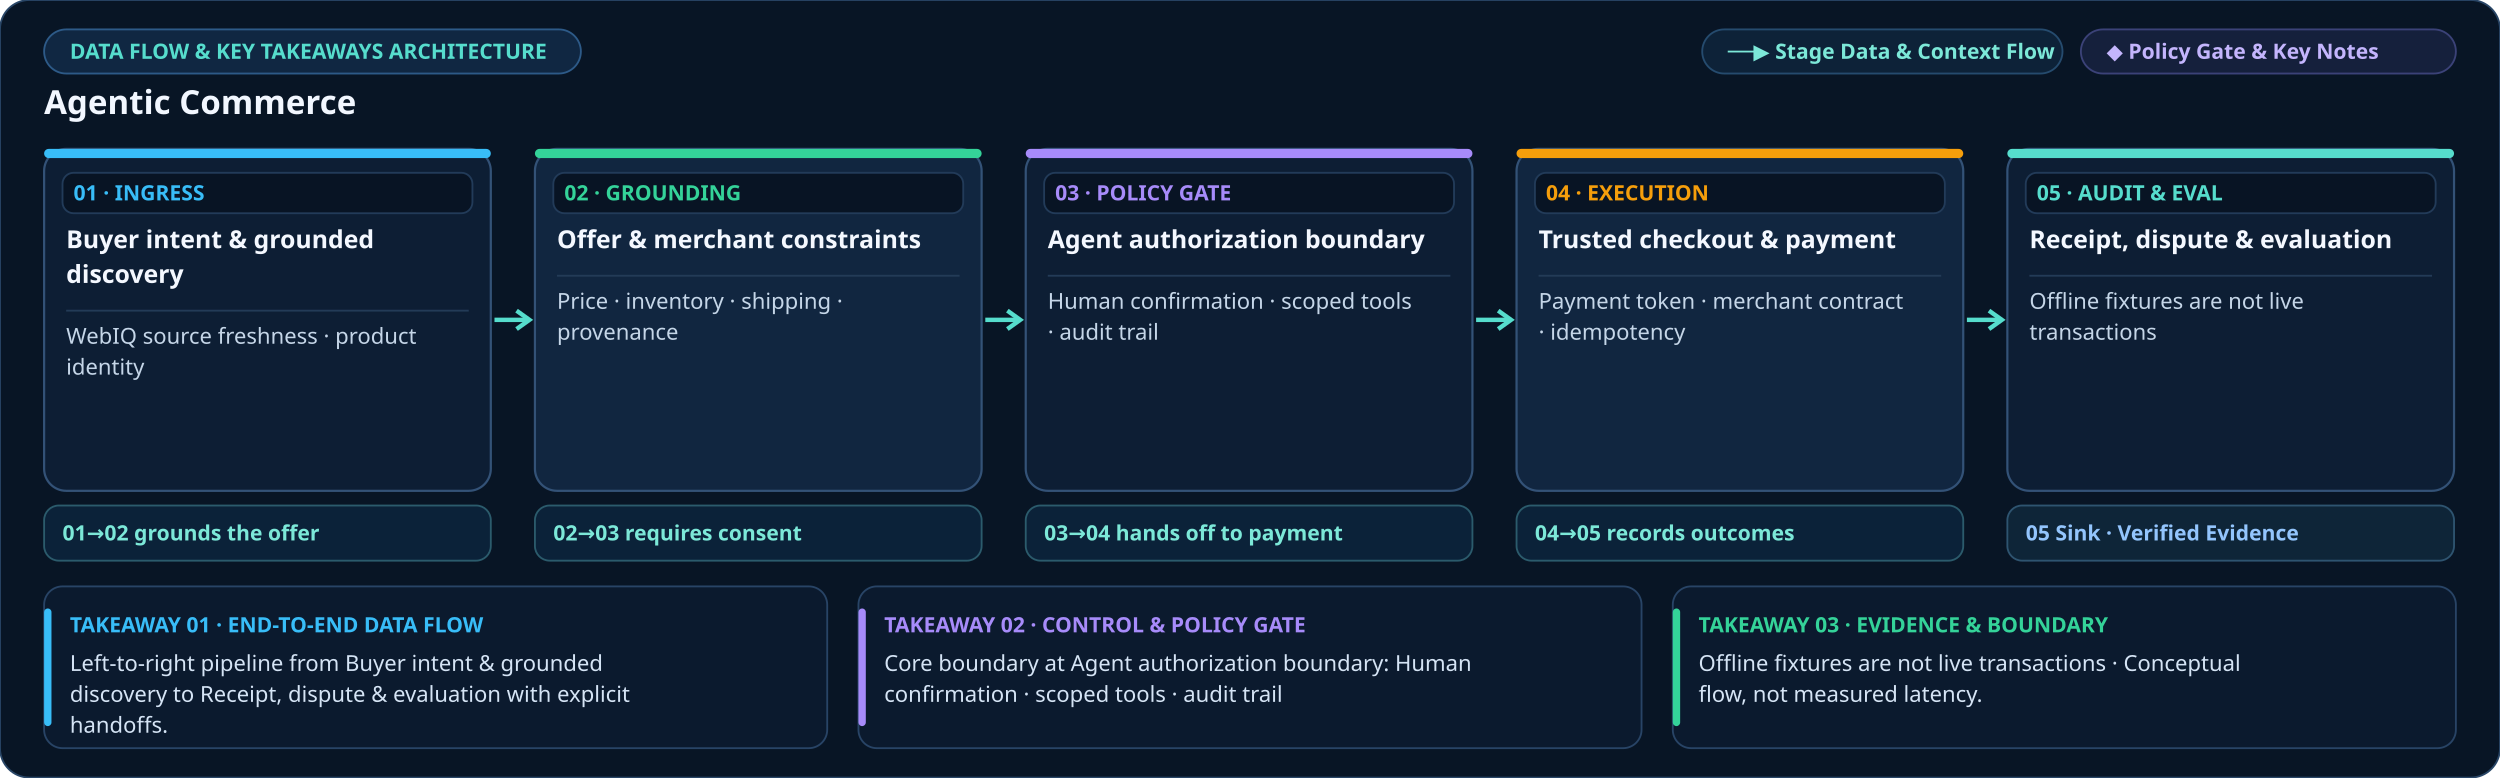
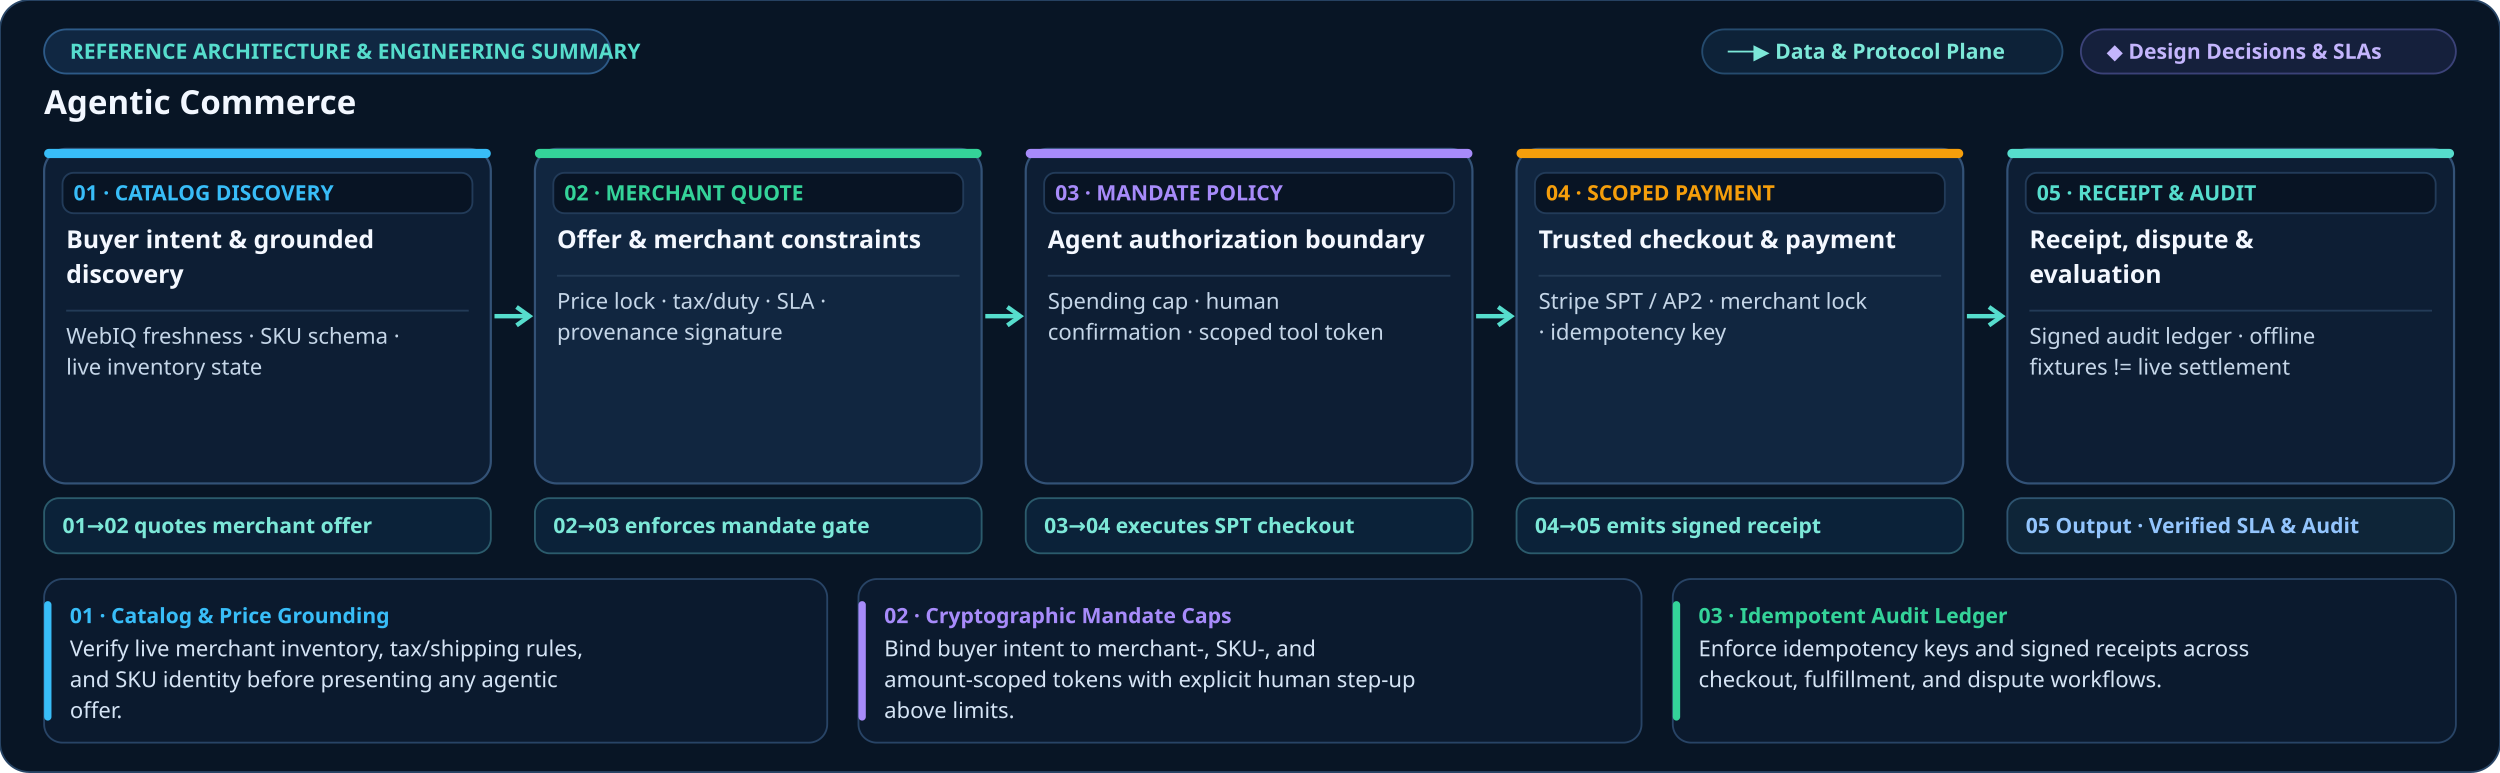
- <svg xmlns="http://www.w3.org/2000/svg" lang="en" class="knowledge-graph-wide" role="img" aria-labelledby="knowledge-692d49ab18b9-title knowledge-692d49ab18b9-desc" viewBox="0 0 1360 423" width="1360" style="width:100%;height:auto;margin:0 auto;font-family:system-ui,sans-serif">
-   <rect width="1360" height="423" rx="16" fill="#081525" stroke="#284566" />
-   <rect x="24" y="16" width="292" height="24" rx="12" fill="#102742" stroke="#2d5a88" />
+ <svg xmlns="http://www.w3.org/2000/svg" lang="en" class="knowledge-graph-wide" role="img" aria-labelledby="knowledge-3f7c1fcd441a-title knowledge-3f7c1fcd441a-desc" viewBox="0 0 1360 420" width="1360" style="width:100%;height:auto;margin:0 auto;font-family:system-ui,sans-serif">
+   <rect width="1360" height="420" rx="16" fill="#081525" stroke="#284566" />
+   <rect x="24" y="16" width="308" height="24" rx="12" fill="#102742" stroke="#2d5a88" />
  <text x="38" y="32" fill="#56ddcd" font-size="11.5" font-weight="700">
-     <tspan x="38" dy="0">DATA FLOW &amp; KEY TAKEAWAYS ARCHITECTURE</tspan>
+     <tspan x="38" dy="0">REFERENCE ARCHITECTURE &amp; ENGINEERING SUMMARY</tspan>
  </text>
  <rect x="926" y="16" width="196" height="24" rx="12" fill="#0d2238" stroke="#254b6e" />
  <text x="940" y="32" fill="#7ce8d8" font-size="11.5" font-weight="600">
-     <tspan x="940" dy="0">──▶ Stage Data &amp; Context Flow</tspan>
+     <tspan x="940" dy="0">──▶ Data &amp; Protocol Plane</tspan>
  </text>
  <rect x="1132" y="16" width="204" height="24" rx="12" fill="#15203c" stroke="#3b4278" />
  <text x="1146" y="32" fill="#c4b5fd" font-size="11.5" font-weight="600">
-     <tspan x="1146" dy="0">◆ Policy Gate &amp; Key Notes</tspan>
+     <tspan x="1146" dy="0">◆ Design Decisions &amp; SLAs</tspan>
  </text>
  <text x="24" y="62" fill="#f2f7ff" font-size="18" font-weight="700">
    <tspan x="24" dy="0">Agentic Commerce</tspan>
  </text>
  <g data-concept="1">
-     <rect x="24" y="81" width="243" height="186" rx="12" fill="#0d1e34" stroke="#335277" stroke-width="1.2" />
+     <rect x="24" y="81" width="243" height="182" rx="12" fill="#0d1e34" stroke="#335277" stroke-width="1.2" />
    <rect x="24" y="81" width="243" height="5" rx="2.5" fill="#38bdf8" />
    <rect x="34" y="94" width="223" height="22" rx="6" fill="#081424" stroke="#223b59" />
    <text x="40" y="109" fill="#38bdf8" font-size="11.5" font-weight="700">
-       <tspan x="40" dy="0">01 · INGRESS</tspan>
+       <tspan x="40" dy="0">01 · CATALOG DISCOVERY</tspan>
    </text>
    <text x="36" y="135" fill="#f4f8ff" font-size="13.5" font-weight="700">
      <tspan x="36" dy="0">Buyer intent &amp; grounded</tspan>
      <tspan x="36" dy="18.9">discovery</tspan>
    </text>
    <path d="M36 169 H255" stroke="#233b57" stroke-width="1" />
    <text x="36" y="187" fill="#c5d6e8" font-size="12" font-weight="400">
-       <tspan x="36" dy="0">WebIQ source freshness · product</tspan>
-       <tspan x="36" dy="16.8">identity</tspan>
+       <tspan x="36" dy="0">WebIQ freshness · SKU schema ·</tspan>
+       <tspan x="36" dy="16.8">live inventory state</tspan>
    </text>
  </g>
-   <g data-relationship="grounds the offer">
-     <path d="M269 174 H287" fill="none" stroke="#56ddcd" stroke-width="2.4" />
-     <path d="M281 169 L288 174 L281 179" fill="none" stroke="#56ddcd" stroke-width="2.4" />
-     <rect x="24" y="275" width="243" height="30" rx="8" fill="#0b2239" stroke="#2b5b6c" />
-     <text x="34" y="294" fill="#7ce8d8" font-size="11.5" font-weight="600">
-       <tspan x="34" dy="0">01→02 grounds the offer</tspan>
+   <g data-relationship="quotes merchant offer">
+     <path d="M269 172 H287" fill="none" stroke="#56ddcd" stroke-width="2.4" />
+     <path d="M281 167 L288 172 L281 177" fill="none" stroke="#56ddcd" stroke-width="2.4" />
+     <rect x="24" y="271" width="243" height="30" rx="8" fill="#0b2239" stroke="#2b5b6c" />
+     <text x="34" y="290" fill="#7ce8d8" font-size="11.5" font-weight="600">
+       <tspan x="34" dy="0">01→02 quotes merchant offer</tspan>
    </text>
  </g>
  <g data-concept="2">
-     <rect x="291" y="81" width="243" height="186" rx="12" fill="#112640" stroke="#335277" stroke-width="1.2" />
+     <rect x="291" y="81" width="243" height="182" rx="12" fill="#112640" stroke="#335277" stroke-width="1.2" />
    <rect x="291" y="81" width="243" height="5" rx="2.5" fill="#34d399" />
    <rect x="301" y="94" width="223" height="22" rx="6" fill="#081424" stroke="#223b59" />
    <text x="307" y="109" fill="#34d399" font-size="11.5" font-weight="700">
-       <tspan x="307" dy="0">02 · GROUNDING</tspan>
+       <tspan x="307" dy="0">02 · MERCHANT QUOTE</tspan>
    </text>
    <text x="303" y="135" fill="#f4f8ff" font-size="13.5" font-weight="700">
      <tspan x="303" dy="0">Offer &amp; merchant constraints</tspan>
    </text>
    <path d="M303 150 H522" stroke="#233b57" stroke-width="1" />
    <text x="303" y="168" fill="#c5d6e8" font-size="12" font-weight="400">
-       <tspan x="303" dy="0">Price · inventory · shipping ·</tspan>
-       <tspan x="303" dy="16.8">provenance</tspan>
+       <tspan x="303" dy="0">Price lock · tax/duty · SLA ·</tspan>
+       <tspan x="303" dy="16.8">provenance signature</tspan>
    </text>
  </g>
-   <g data-relationship="requires consent">
-     <path d="M536 174 H554" fill="none" stroke="#56ddcd" stroke-width="2.4" />
-     <path d="M548 169 L555 174 L548 179" fill="none" stroke="#56ddcd" stroke-width="2.4" />
-     <rect x="291" y="275" width="243" height="30" rx="8" fill="#0b2239" stroke="#2b5b6c" />
-     <text x="301" y="294" fill="#7ce8d8" font-size="11.5" font-weight="600">
-       <tspan x="301" dy="0">02→03 requires consent</tspan>
+   <g data-relationship="enforces mandate gate">
+     <path d="M536 172 H554" fill="none" stroke="#56ddcd" stroke-width="2.4" />
+     <path d="M548 167 L555 172 L548 177" fill="none" stroke="#56ddcd" stroke-width="2.4" />
+     <rect x="291" y="271" width="243" height="30" rx="8" fill="#0b2239" stroke="#2b5b6c" />
+     <text x="301" y="290" fill="#7ce8d8" font-size="11.5" font-weight="600">
+       <tspan x="301" dy="0">02→03 enforces mandate gate</tspan>
    </text>
  </g>
  <g data-concept="3">
-     <rect x="558" y="81" width="243" height="186" rx="12" fill="#0d1e34" stroke="#335277" stroke-width="1.2" />
+     <rect x="558" y="81" width="243" height="182" rx="12" fill="#0d1e34" stroke="#335277" stroke-width="1.2" />
    <rect x="558" y="81" width="243" height="5" rx="2.5" fill="#a78bfa" />
    <rect x="568" y="94" width="223" height="22" rx="6" fill="#081424" stroke="#223b59" />
    <text x="574" y="109" fill="#a78bfa" font-size="11.5" font-weight="700">
-       <tspan x="574" dy="0">03 · POLICY GATE</tspan>
+       <tspan x="574" dy="0">03 · MANDATE POLICY</tspan>
    </text>
    <text x="570" y="135" fill="#f4f8ff" font-size="13.5" font-weight="700">
      <tspan x="570" dy="0">Agent authorization boundary</tspan>
    </text>
    <path d="M570 150 H789" stroke="#233b57" stroke-width="1" />
    <text x="570" y="168" fill="#c5d6e8" font-size="12" font-weight="400">
-       <tspan x="570" dy="0">Human confirmation · scoped tools</tspan>
-       <tspan x="570" dy="16.8">· audit trail</tspan>
+       <tspan x="570" dy="0">Spending cap · human</tspan>
+       <tspan x="570" dy="16.8">confirmation · scoped tool token</tspan>
    </text>
  </g>
-   <g data-relationship="hands off to payment">
-     <path d="M803 174 H821" fill="none" stroke="#56ddcd" stroke-width="2.4" />
-     <path d="M815 169 L822 174 L815 179" fill="none" stroke="#56ddcd" stroke-width="2.4" />
-     <rect x="558" y="275" width="243" height="30" rx="8" fill="#0b2239" stroke="#2b5b6c" />
-     <text x="568" y="294" fill="#7ce8d8" font-size="11.5" font-weight="600">
-       <tspan x="568" dy="0">03→04 hands off to payment</tspan>
+   <g data-relationship="executes SPT checkout">
+     <path d="M803 172 H821" fill="none" stroke="#56ddcd" stroke-width="2.4" />
+     <path d="M815 167 L822 172 L815 177" fill="none" stroke="#56ddcd" stroke-width="2.4" />
+     <rect x="558" y="271" width="243" height="30" rx="8" fill="#0b2239" stroke="#2b5b6c" />
+     <text x="568" y="290" fill="#7ce8d8" font-size="11.5" font-weight="600">
+       <tspan x="568" dy="0">03→04 executes SPT checkout</tspan>
    </text>
  </g>
  <g data-concept="4">
-     <rect x="825" y="81" width="243" height="186" rx="12" fill="#112640" stroke="#335277" stroke-width="1.2" />
+     <rect x="825" y="81" width="243" height="182" rx="12" fill="#112640" stroke="#335277" stroke-width="1.2" />
    <rect x="825" y="81" width="243" height="5" rx="2.5" fill="#f59e0b" />
    <rect x="835" y="94" width="223" height="22" rx="6" fill="#081424" stroke="#223b59" />
    <text x="841" y="109" fill="#f59e0b" font-size="11.5" font-weight="700">
-       <tspan x="841" dy="0">04 · EXECUTION</tspan>
+       <tspan x="841" dy="0">04 · SCOPED PAYMENT</tspan>
    </text>
    <text x="837" y="135" fill="#f4f8ff" font-size="13.5" font-weight="700">
      <tspan x="837" dy="0">Trusted checkout &amp; payment</tspan>
    </text>
    <path d="M837 150 H1056" stroke="#233b57" stroke-width="1" />
    <text x="837" y="168" fill="#c5d6e8" font-size="12" font-weight="400">
-       <tspan x="837" dy="0">Payment token · merchant contract</tspan>
-       <tspan x="837" dy="16.8">· idempotency</tspan>
+       <tspan x="837" dy="0">Stripe SPT / AP2 · merchant lock</tspan>
+       <tspan x="837" dy="16.8">· idempotency key</tspan>
    </text>
  </g>
-   <g data-relationship="records outcomes">
-     <path d="M1070 174 H1088" fill="none" stroke="#56ddcd" stroke-width="2.4" />
-     <path d="M1082 169 L1089 174 L1082 179" fill="none" stroke="#56ddcd" stroke-width="2.4" />
-     <rect x="825" y="275" width="243" height="30" rx="8" fill="#0b2239" stroke="#2b5b6c" />
-     <text x="835" y="294" fill="#7ce8d8" font-size="11.5" font-weight="600">
-       <tspan x="835" dy="0">04→05 records outcomes</tspan>
+   <g data-relationship="emits signed receipt">
+     <path d="M1070 172 H1088" fill="none" stroke="#56ddcd" stroke-width="2.4" />
+     <path d="M1082 167 L1089 172 L1082 177" fill="none" stroke="#56ddcd" stroke-width="2.4" />
+     <rect x="825" y="271" width="243" height="30" rx="8" fill="#0b2239" stroke="#2b5b6c" />
+     <text x="835" y="290" fill="#7ce8d8" font-size="11.5" font-weight="600">
+       <tspan x="835" dy="0">04→05 emits signed receipt</tspan>
    </text>
  </g>
  <g data-concept="5">
-     <rect x="1092" y="81" width="243" height="186" rx="12" fill="#0d1e34" stroke="#335277" stroke-width="1.2" />
+     <rect x="1092" y="81" width="243" height="182" rx="12" fill="#0d1e34" stroke="#335277" stroke-width="1.2" />
    <rect x="1092" y="81" width="243" height="5" rx="2.5" fill="#56ddcd" />
    <rect x="1102" y="94" width="223" height="22" rx="6" fill="#081424" stroke="#223b59" />
    <text x="1108" y="109" fill="#56ddcd" font-size="11.5" font-weight="700">
-       <tspan x="1108" dy="0">05 · AUDIT &amp; EVAL</tspan>
+       <tspan x="1108" dy="0">05 · RECEIPT &amp; AUDIT</tspan>
    </text>
    <text x="1104" y="135" fill="#f4f8ff" font-size="13.5" font-weight="700">
-       <tspan x="1104" dy="0">Receipt, dispute &amp; evaluation</tspan>
+       <tspan x="1104" dy="0">Receipt, dispute &amp;</tspan>
+       <tspan x="1104" dy="18.9">evaluation</tspan>
    </text>
-     <path d="M1104 150 H1323" stroke="#233b57" stroke-width="1" />
-     <text x="1104" y="168" fill="#c5d6e8" font-size="12" font-weight="400">
-       <tspan x="1104" dy="0">Offline fixtures are not live</tspan>
-       <tspan x="1104" dy="16.8">transactions</tspan>
+     <path d="M1104 169 H1323" stroke="#233b57" stroke-width="1" />
+     <text x="1104" y="187" fill="#c5d6e8" font-size="12" font-weight="400">
+       <tspan x="1104" dy="0">Signed audit ledger · offline</tspan>
+       <tspan x="1104" dy="16.8">fixtures != live settlement</tspan>
    </text>
  </g>
-   <rect x="1092" y="275" width="243" height="30" rx="8" fill="#0e2538" stroke="#2e5470" />
-   <text x="1102" y="294" fill="#93c5fd" font-size="11.5" font-weight="600">
-     <tspan x="1102" dy="0">05 Sink · Verified Evidence</tspan>
+   <rect x="1092" y="271" width="243" height="30" rx="8" fill="#0e2538" stroke="#2e5470" />
+   <text x="1102" y="290" fill="#93c5fd" font-size="11.5" font-weight="600">
+     <tspan x="1102" dy="0">05 Output · Verified SLA &amp; Audit</tspan>
  </text>
  <g data-takeaway="1">
-     <rect x="24" y="319" width="426" height="88" rx="10" fill="#0b1a2e" stroke="#284466" />
-     <rect x="24" y="331" width="4" height="64" rx="2" fill="#38bdf8" />
-     <text x="38" y="344" fill="#38bdf8" font-size="11.5" font-weight="700">
-       <tspan x="38" dy="0">TAKEAWAY 01 · END-TO-END DATA FLOW</tspan>
+     <rect x="24" y="315" width="426" height="89" rx="10" fill="#0b1a2e" stroke="#284466" />
+     <rect x="24" y="327" width="4" height="65" rx="2" fill="#38bdf8" />
+     <text x="38" y="339" fill="#38bdf8" font-size="11.5" font-weight="700">
+       <tspan x="38" dy="0">01 · Catalog &amp; Price Grounding</tspan>
    </text>
-     <text x="38" y="365" fill="#d5e4f5" font-size="12" font-weight="400">
-       <tspan x="38" dy="0">Left-to-right pipeline from Buyer intent &amp; grounded</tspan>
-       <tspan x="38" dy="16.8">discovery to Receipt, dispute &amp; evaluation with explicit</tspan>
-       <tspan x="38" dy="16.8">handoffs.</tspan>
+     <text x="38" y="357" fill="#d5e4f5" font-size="12" font-weight="400">
+       <tspan x="38" dy="0">Verify live merchant inventory, tax/shipping rules,</tspan>
+       <tspan x="38" dy="16.8">and SKU identity before presenting any agentic</tspan>
+       <tspan x="38" dy="16.8">offer.</tspan>
    </text>
  </g>
  <g data-takeaway="2">
-     <rect x="467" y="319" width="426" height="88" rx="10" fill="#0b1a2e" stroke="#284466" />
-     <rect x="467" y="331" width="4" height="64" rx="2" fill="#a78bfa" />
-     <text x="481" y="344" fill="#a78bfa" font-size="11.5" font-weight="700">
-       <tspan x="481" dy="0">TAKEAWAY 02 · CONTROL &amp; POLICY GATE</tspan>
+     <rect x="467" y="315" width="426" height="89" rx="10" fill="#0b1a2e" stroke="#284466" />
+     <rect x="467" y="327" width="4" height="65" rx="2" fill="#a78bfa" />
+     <text x="481" y="339" fill="#a78bfa" font-size="11.5" font-weight="700">
+       <tspan x="481" dy="0">02 · Cryptographic Mandate Caps</tspan>
    </text>
-     <text x="481" y="365" fill="#d5e4f5" font-size="12" font-weight="400">
-       <tspan x="481" dy="0">Core boundary at Agent authorization boundary: Human</tspan>
-       <tspan x="481" dy="16.8">confirmation · scoped tools · audit trail</tspan>
+     <text x="481" y="357" fill="#d5e4f5" font-size="12" font-weight="400">
+       <tspan x="481" dy="0">Bind buyer intent to merchant-, SKU-, and</tspan>
+       <tspan x="481" dy="16.8">amount-scoped tokens with explicit human step-up</tspan>
+       <tspan x="481" dy="16.8">above limits.</tspan>
    </text>
  </g>
  <g data-takeaway="3">
-     <rect x="910" y="319" width="426" height="88" rx="10" fill="#0b1a2e" stroke="#284466" />
-     <rect x="910" y="331" width="4" height="64" rx="2" fill="#34d399" />
-     <text x="924" y="344" fill="#34d399" font-size="11.5" font-weight="700">
-       <tspan x="924" dy="0">TAKEAWAY 03 · EVIDENCE &amp; BOUNDARY</tspan>
+     <rect x="910" y="315" width="426" height="89" rx="10" fill="#0b1a2e" stroke="#284466" />
+     <rect x="910" y="327" width="4" height="65" rx="2" fill="#34d399" />
+     <text x="924" y="339" fill="#34d399" font-size="11.5" font-weight="700">
+       <tspan x="924" dy="0">03 · Idempotent Audit Ledger</tspan>
    </text>
-     <text x="924" y="365" fill="#d5e4f5" font-size="12" font-weight="400">
-       <tspan x="924" dy="0">Offline fixtures are not live transactions · Conceptual</tspan>
-       <tspan x="924" dy="16.8">flow, not measured latency.</tspan>
+     <text x="924" y="357" fill="#d5e4f5" font-size="12" font-weight="400">
+       <tspan x="924" dy="0">Enforce idempotency keys and signed receipts across</tspan>
+       <tspan x="924" dy="16.8">checkout, fulfillment, and dispute workflows.</tspan>
    </text>
  </g>
</svg>
